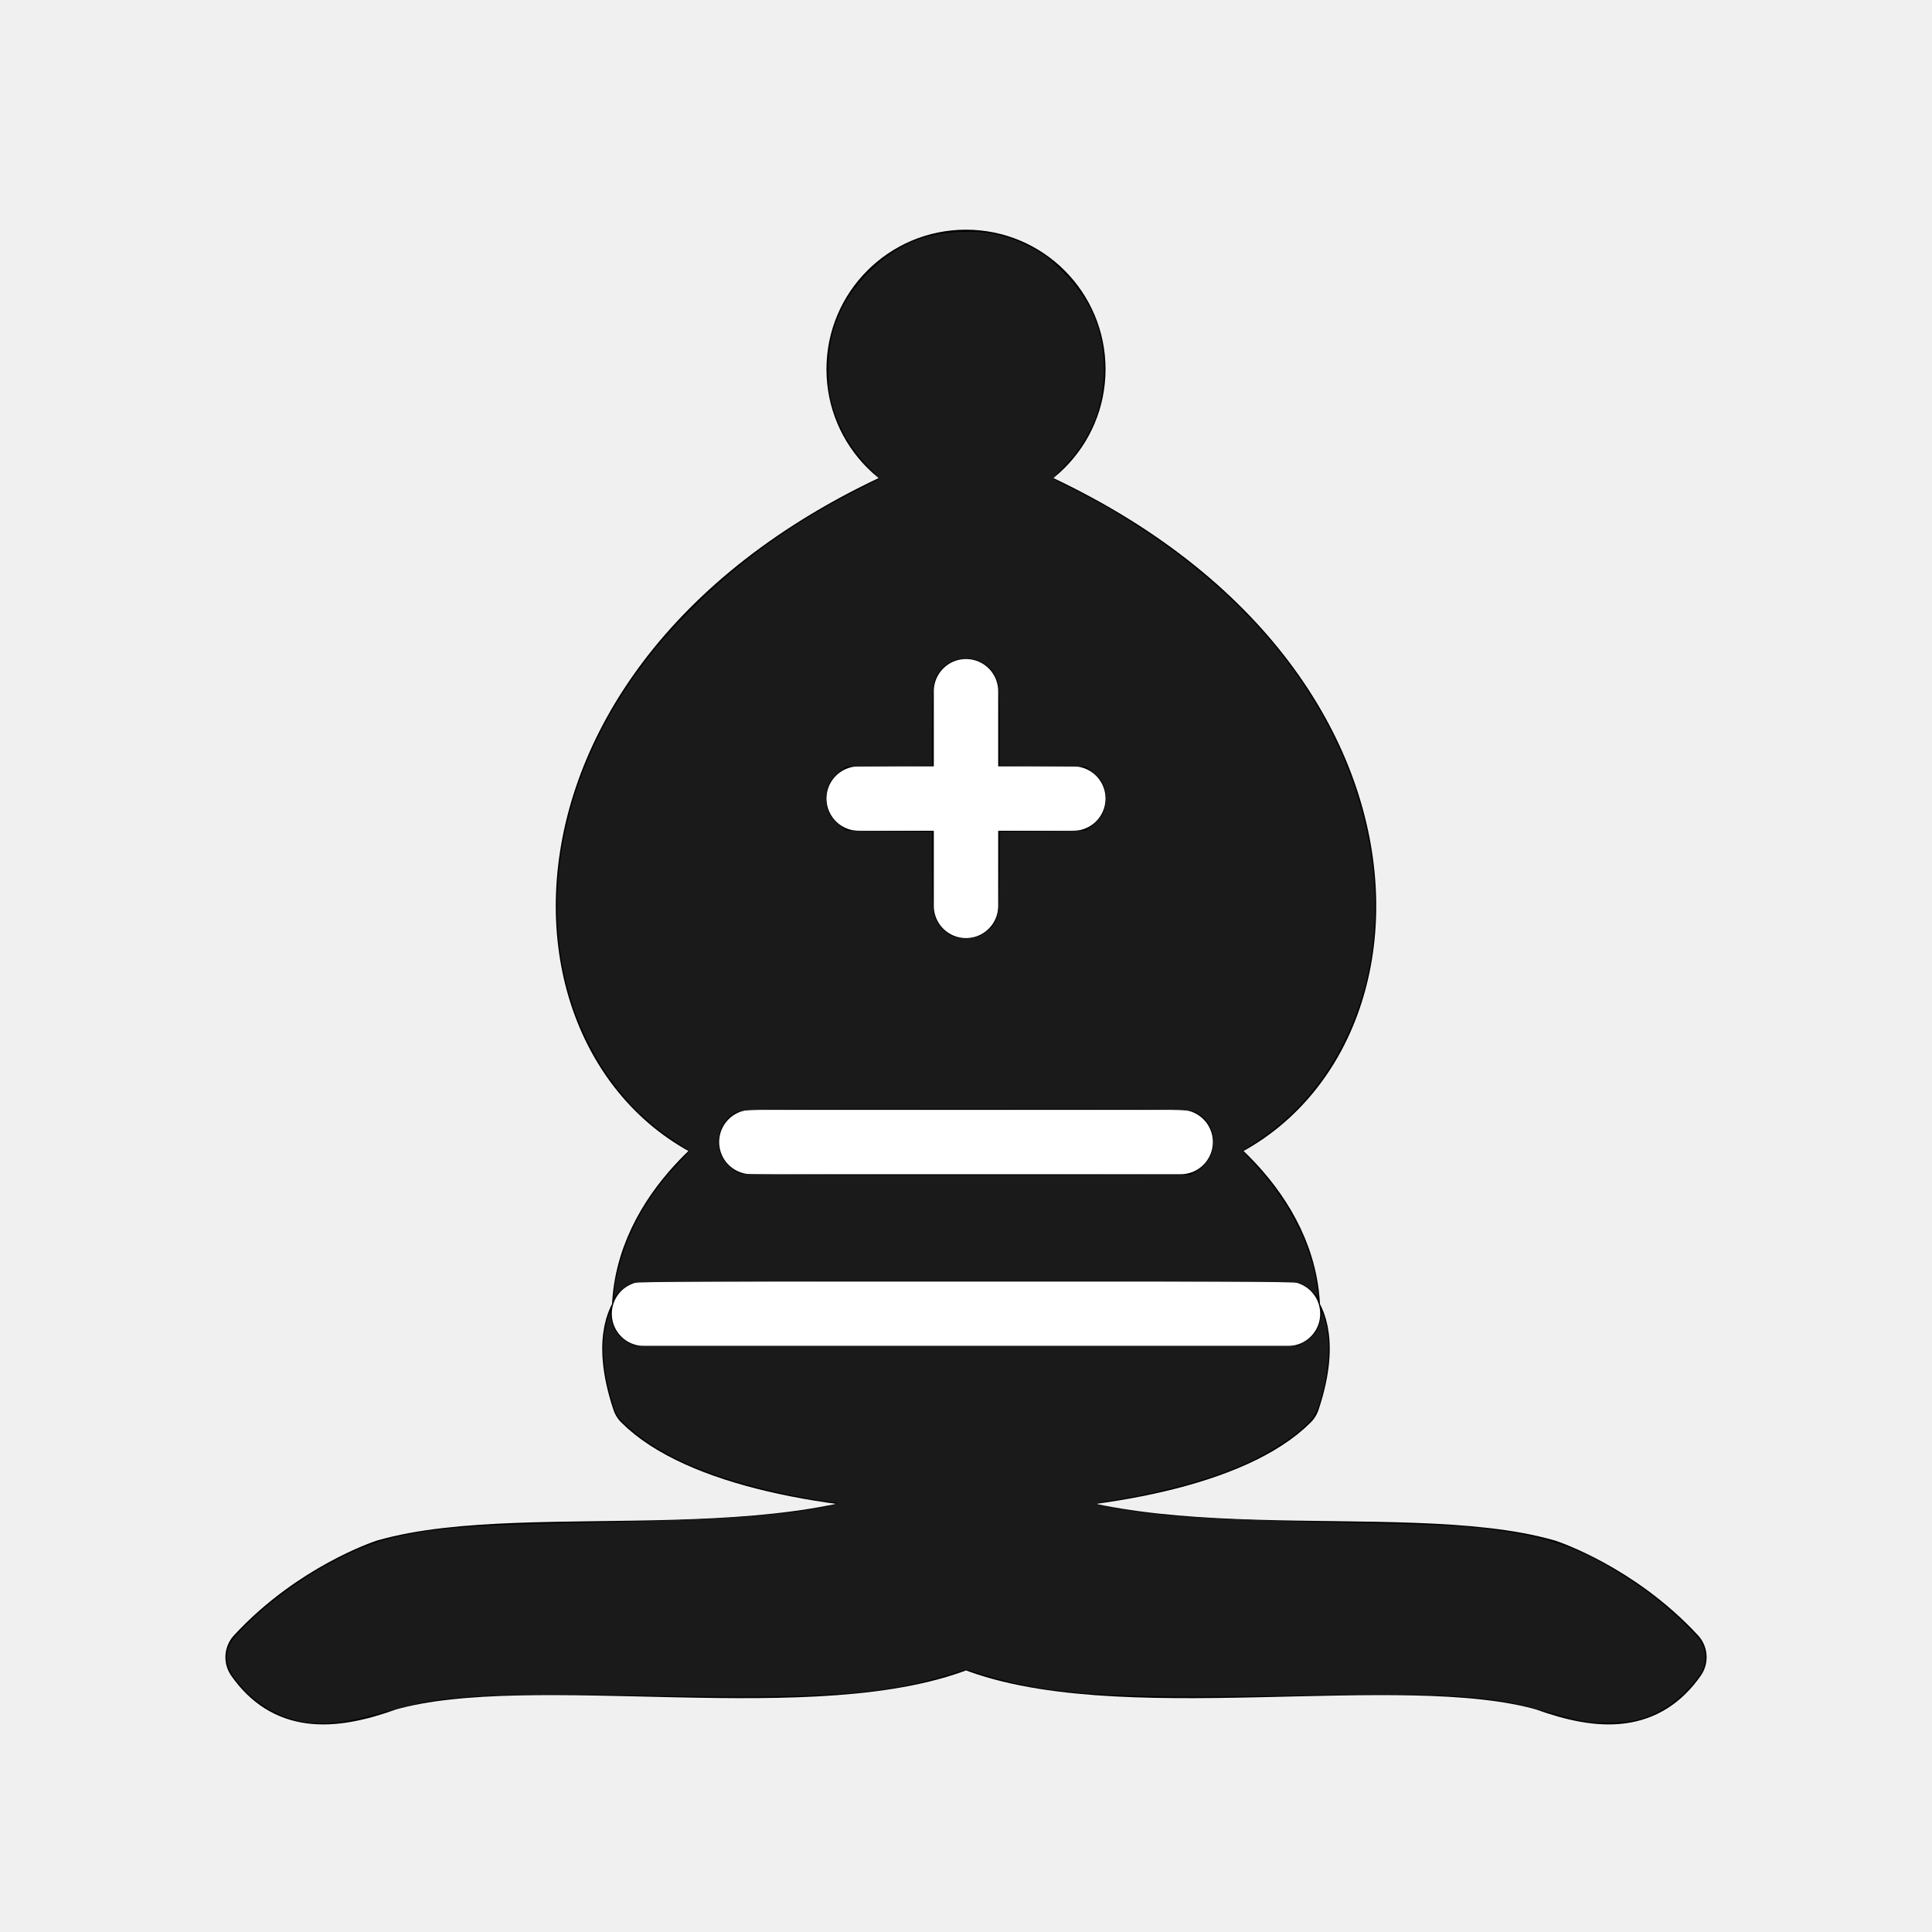
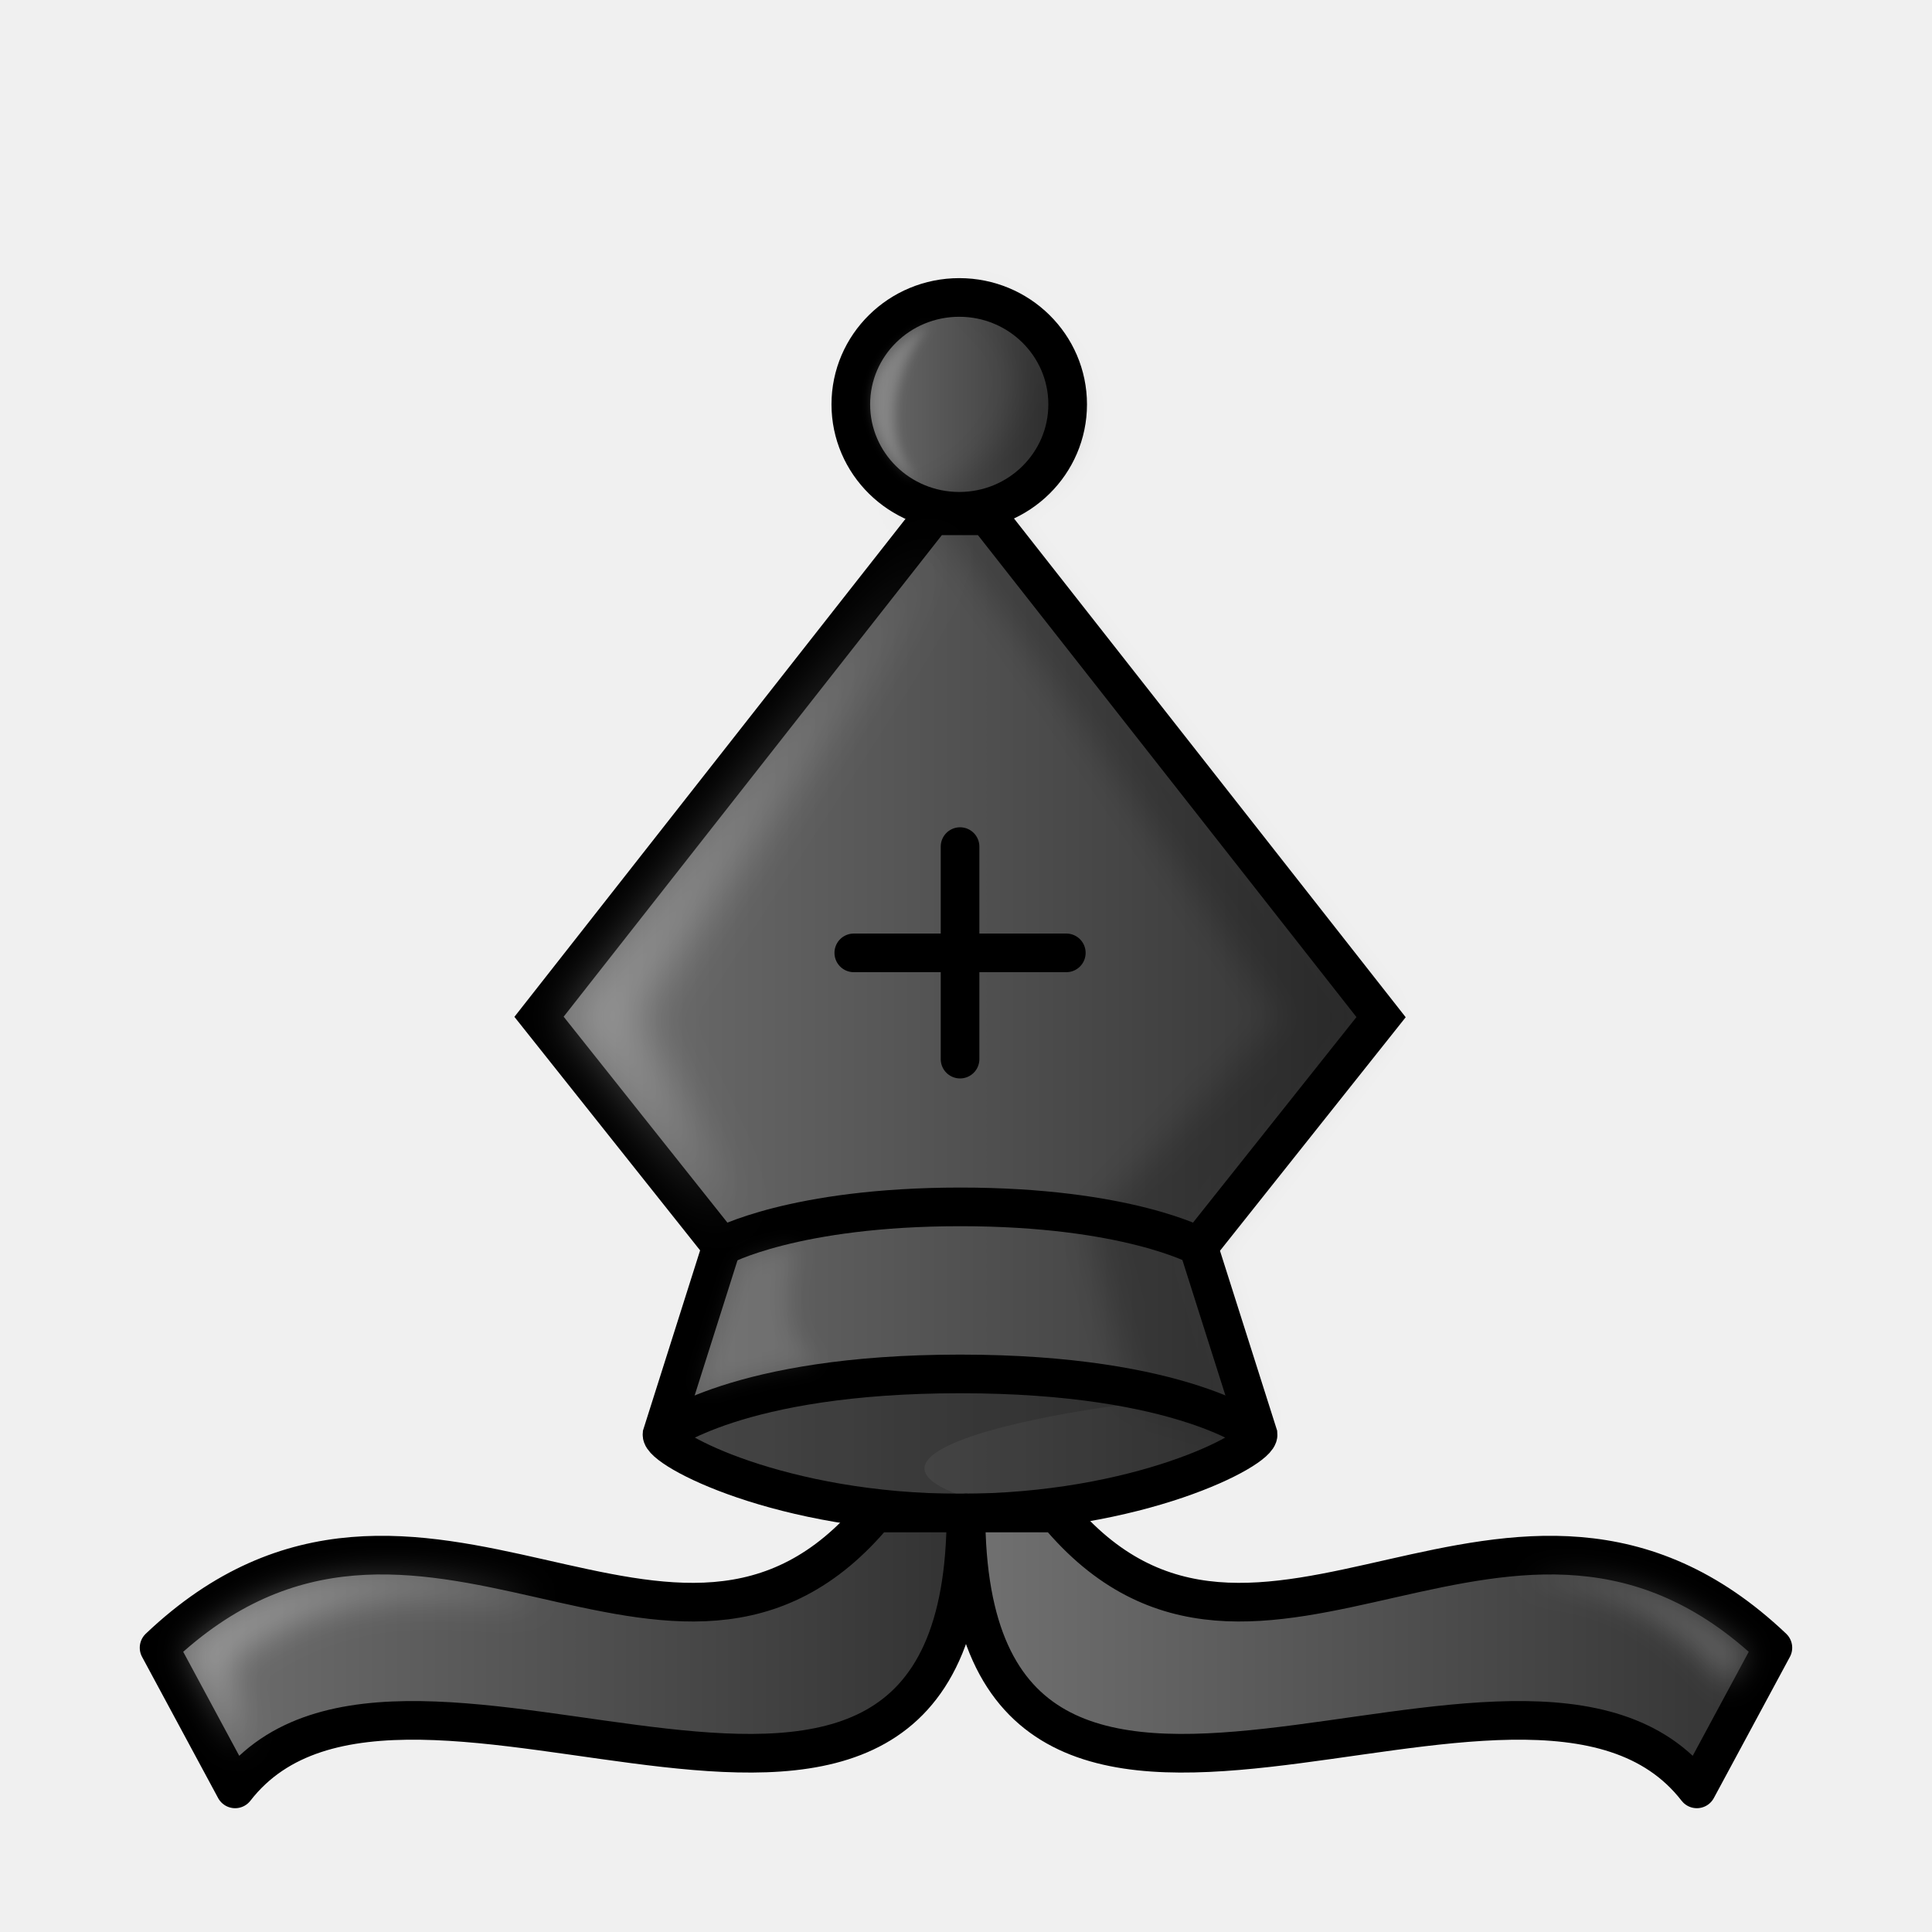
- <svg xmlns="http://www.w3.org/2000/svg" version="1.1" width="45" height="45" id="svg14">
-   <defs id="defs18" />
-   <g style="opacity:1;fill:none;fill-opacity:1;fill-rule:evenodd;stroke:#000000;stroke-width:1.5;stroke-linecap:round;stroke-linejoin:round;stroke-miterlimit:4;stroke-dasharray:none;stroke-opacity:1" transform="translate(0,0.6)" id="g12">
-     <g style="fill:#000000;stroke:#000000;stroke-linecap:butt" id="g8">
-       <path d="m 9,36 c 3.39,-0.97 10.11,0.43 13.5,-2 3.39,2.43 10.11,1.03 13.5,2 0,0 1.65,0.54 3,2 -0.68,0.97 -1.65,0.99 -3,0.5 -3.39,-0.97 -10.11,0.46 -13.5,-1 C 19.11,38.96 12.39,37.53 9,38.5 7.65,38.99 6.68,38.97 6,38 7.35,36.54 9,36 9,36 Z" id="path2" />
-       <path d="m 15,32 c 2.5,2.5 12.5,2.5 15,0 0.5,-1.5 0,-2 0,-2 0,-2.5 -2.5,-4 -2.5,-4 5.5,-1.5 6,-11.5 -5,-15.5 -11,4 -10.5,14 -5,15.5 0,0 -2.5,1.5 -2.5,4 0,0 -0.5,0.5 0,2 z" id="path4" />
-       <path d="m 25,8 a 2.5,2.5 0 1 1 -5,0 2.5,2.5 0 1 1 5,0 z" id="path6" />
-     </g>
-     <path d="m 17.5,26 h 10 M 15,30 H 30 M 22.5,15.5 v 5 M 20,18 h 5" style="fill:none;stroke:#ffffff;stroke-linejoin:miter" id="path10" />
-   </g>
-   <path style="fill:#1a1a1a;stroke-width:0.044" d="m 14.307,30.078 c 5.11e-4,-0.215 0.166,-0.834 0.325,-1.219 0.261,-0.631 0.632,-1.194 1.136,-1.724 0.168,-0.176 0.297,-0.326 0.287,-0.334 -0.01,-0.007 -0.185,-0.123 -0.39,-0.258 -1.275,-0.84 -2.205,-2.281 -2.542,-3.938 -0.402,-1.974 0.02,-4.166 1.181,-6.128 0.477,-0.805 1.04,-1.524 1.776,-2.264 1.129,-1.135 2.356,-2.021 3.858,-2.784 0.289,-0.147 0.532,-0.272 0.539,-0.278 0.007,-0.006 -0.102,-0.126 -0.242,-0.268 -0.447,-0.451 -0.763,-1.026 -0.891,-1.62 -0.084,-0.39 -0.064,-1.072 0.043,-1.479 0.146,-0.555 0.406,-1 0.836,-1.43 0.645,-0.645 1.256,-0.916 2.15,-0.953 0.62,-0.026 1.055,0.068 1.618,0.348 0.299,0.149 0.45,0.264 0.767,0.581 0.65,0.652 0.949,1.352 0.955,2.236 0.007,0.908 -0.298,1.655 -0.946,2.316 -0.139,0.142 -0.248,0.264 -0.241,0.27 0.007,0.006 0.2,0.104 0.429,0.219 2.209,1.103 4.106,2.683 5.31,4.425 1.479,2.138 2.064,4.602 1.615,6.803 -0.339,1.663 -1.267,3.102 -2.543,3.943 -0.205,0.135 -0.38,0.251 -0.39,0.258 -0.01,0.007 0.122,0.159 0.292,0.338 0.763,0.803 1.327,1.911 1.436,2.818 l 0.03,0.254 -0.148,-0.14 c -0.081,-0.077 -0.203,-0.161 -0.271,-0.186 -0.085,-0.032 -2.489,-0.046 -7.786,-0.046 -5.297,0 -7.7,0.014 -7.786,0.046 -0.068,0.026 -0.187,0.108 -0.266,0.184 l -0.142,0.137 3.06e-4,-0.129 z m 13.592,-2.815 c 0.505,-0.314 0.483,-1.091 -0.038,-1.349 -0.163,-0.081 -0.341,-0.084 -5.361,-0.084 -5.019,0 -5.198,0.003 -5.361,0.084 -0.311,0.154 -0.476,0.543 -0.381,0.896 0.058,0.217 0.295,0.47 0.495,0.528 0.086,0.025 2.172,0.039 5.313,0.034 l 5.17,-0.007 z M 22.956,21.717 c 0.294,-0.225 0.309,-0.288 0.325,-1.373 l 0.014,-0.973 0.997,-0.013 0.997,-0.013 0.161,-0.123 c 0.213,-0.163 0.309,-0.355 0.309,-0.622 0,-0.267 -0.095,-0.459 -0.309,-0.622 L 25.289,17.855 24.289,17.842 23.289,17.829 23.288,16.944 c -1.31e-4,-0.487 -0.021,-0.958 -0.045,-1.048 -0.207,-0.746 -1.279,-0.746 -1.486,0 -0.025,0.09 -0.045,0.561 -0.045,1.048 l -2.63e-4,0.885 -1,0.013 -1,0.013 -0.161,0.123 c -0.213,0.163 -0.309,0.355 -0.309,0.622 0,0.267 0.095,0.459 0.309,0.622 l 0.161,0.123 1,0.013 1,0.013 2.63e-4,0.885 c 1.32e-4,0.487 0.021,0.958 0.045,1.048 0.056,0.202 0.213,0.393 0.402,0.49 0.22,0.112 0.597,0.076 0.797,-0.077 z" id="path208" />
-   <path style="fill:#1a1a1a;stroke-width:0.044" d="M 7.118,40.114 C 6.565,40.028 6.021,39.729 5.643,39.305 5.373,39.002 5.28,38.822 5.28,38.603 c 0,-0.26 0.115,-0.436 0.57,-0.868 0.934,-0.888 2.252,-1.662 3.242,-1.904 0.988,-0.241 1.766,-0.306 4.294,-0.36 3.287,-0.07 4.496,-0.141 5.629,-0.334 0.415,-0.071 0.623,-0.145 0.413,-0.147 -0.224,-0.003 -1.157,-0.183 -1.809,-0.35 -1.382,-0.354 -2.33,-0.807 -3.041,-1.452 -0.201,-0.182 -0.232,-0.237 -0.332,-0.582 -0.216,-0.744 -0.249,-1.367 -0.101,-1.868 l 0.058,-0.197 0.034,0.175 c 0.047,0.248 0.17,0.426 0.37,0.538 l 0.172,0.097 H 22.5 30.222 l 0.172,-0.097 c 0.2,-0.112 0.322,-0.29 0.37,-0.538 l 0.034,-0.175 0.059,0.197 c 0.149,0.495 0.104,1.217 -0.119,1.94 -0.108,0.349 -0.304,0.562 -0.854,0.928 -0.611,0.406 -1.295,0.703 -2.222,0.962 -0.567,0.159 -1.459,0.348 -1.889,0.4 -0.14,0.017 -0.239,0.046 -0.219,0.064 0.052,0.048 0.726,0.161 1.416,0.238 0.799,0.089 2.155,0.148 4.645,0.2 2.105,0.045 2.629,0.075 3.462,0.2 1.245,0.187 2.054,0.529 3.248,1.375 0.488,0.345 1.229,1.043 1.326,1.246 0.09,0.19 0.091,0.432 0.001,0.621 -0.114,0.241 -0.556,0.687 -0.856,0.864 -0.455,0.269 -0.768,0.35 -1.353,0.348 -0.521,-0.001 -0.535,-0.004 -1.731,-0.338 -1.077,-0.301 -2.231,-0.359 -5.74,-0.291 -4.018,0.078 -5.52,-0.021 -6.978,-0.46 L 22.5,38.887 22.007,39.036 c -1.456,0.439 -2.965,0.539 -6.956,0.46 -3.422,-0.067 -4.659,-0.009 -5.663,0.265 -1.055,0.289 -1.319,0.347 -1.654,0.368 -0.205,0.013 -0.482,0.006 -0.616,-0.015 z" id="path210" />
+ <svg xmlns="http://www.w3.org/2000/svg" xmlns:xlink="http://www.w3.org/1999/xlink" width="50mm" height="50mm" clip-rule="evenodd" fill-rule="evenodd" image-rendering="optimizeQuality" shape-rendering="geometricPrecision" text-rendering="geometricPrecision" version="1.1" viewBox="0 0 50 50">
+   <defs>
+     <linearGradient id="linearGradient2770-4-1" x1="14.558" x2="35.921" y1="25.93" y2="25.93" gradientTransform="matrix(1.0739 0 0 1.0269 -2.2596 -.38035)" gradientUnits="userSpaceOnUse" xlink:href="#linearGradient2403" />
+     <linearGradient id="linearGradient2403" x1="9.241" x2="40.761" y1="27.266" y2="27.266" gradientTransform="matrix(1.0155 0 0 1.0103 -.38852 .48153)" gradientUnits="userSpaceOnUse">
+       <stop stop-color="#635f5e" style="stop-color:#737373" offset="0" />
+       <stop stop-color="#131111" style="stop-color:#303030" offset="1" />
+     </linearGradient>
+     <linearGradient id="linearGradient1638" x1="21.347" x2="29.141" y1="10.312" y2="10.312" gradientTransform="matrix(.83475 0 0 .90883 3.7518 1.0937)" gradientUnits="userSpaceOnUse" xlink:href="#linearGradient2403" />
+     <filter id="filter1616-8-6-66-8" x="-.081" y="-.034" width="1.162" height="1.068" color-interpolation-filters="sRGB">
+       <feGaussianBlur stdDeviation="0.407" />
+     </filter>
+     <filter id="filter1486" x="-.152" y="-.084" width="1.304" height="1.167" style="color-interpolation-filters:sRGB">
+       <feGaussianBlur stdDeviation="0.617" />
+     </filter>
+     <linearGradient id="linearGradient1640" x1="5.612" x2="25.919" y1="42.295" y2="42.295" gradientTransform="matrix(1.0856 0 0 .94062 -2.5546 2.9415)" gradientUnits="userSpaceOnUse" xlink:href="#linearGradient2403" />
+     <linearGradient id="linearGradient1642" x1="24.848" x2="45.155" y1="42.295" y2="42.295" gradientTransform="matrix(1.0856 0 0 .94062 -2.5546 2.9415)" gradientUnits="userSpaceOnUse" xlink:href="#linearGradient2403" />
+     <filter id="filter1474" x="-.11" y="-.222" width="1.22" height="1.444" style="color-interpolation-filters:sRGB">
+       <feGaussianBlur stdDeviation="0.417" />
+     </filter>
+     <filter id="filter1478" x="-.143" y="-.292" width="1.286" height="1.583" style="color-interpolation-filters:sRGB">
+       <feGaussianBlur stdDeviation="0.346" />
+     </filter>
+     <filter id="filter1490" x="-.195" y="-.075" width="1.389" height="1.149" style="color-interpolation-filters:sRGB">
+       <feGaussianBlur stdDeviation="0.124" />
+     </filter>
+     <filter id="filter1482" x="-.215" y="-.173" width="1.43" height="1.346" style="color-interpolation-filters:sRGB">
+       <feGaussianBlur stdDeviation="0.27" />
+     </filter>
+   </defs>
+   <path d="m31.016 32.267 4.726-5.943-10.19-12.975h-0.701v-0.01h-0.711l-10.19 12.975 4.726 5.943-1.543 4.867c-0.031 0.386 3.095 2.034 7.713 2.034 4.618 0 7.745-1.648 7.713-2.034z" fill="url(#linearGradient2770-4)" image-rendering="optimizeQuality" style="clip-rule:evenodd;fill-rule:evenodd;fill:url(#linearGradient2770-4-1);shape-rendering:geometricPrecision;stroke-linecap:round;stroke:#000000" />
+   <path d="m24.826 7.698c-1.55 0-2.807 1.239-2.807 2.767s1.257 2.767 2.807 2.767 2.805-1.239 2.805-2.767c0-1.528-1.256-2.767-2.805-2.767z" fill="url(#linearGradient2772-9)" image-rendering="optimizeQuality" stroke-linejoin="round" style="clip-rule:evenodd;fill-rule:evenodd;fill:url(#linearGradient1638);shape-rendering:geometricPrecision;stroke-linecap:round;stroke-width:1;stroke:#000000" />
+   <path d="m22.096 24.66h5.5m-2.75-2.75v5.5" fill="none" image-rendering="optimizeQuality" stroke-linejoin="round" style="clip-rule:evenodd;fill-rule:evenodd;shape-rendering:geometricPrecision;stroke-linecap:round;stroke:#000000" />
+   <path transform="matrix(1.0334 0 0 1.0218 592.95 439.08)" d="m-549.75-422.16c3.412 1.813 0.501 4.931-1.526 5.206 0.462 0.197 0.978 0.311 1.526 0.311 5.528-1.76 1.318-5.645 0-5.517zm-0.688 5.518c3.092 4.115 5.848 8.459 8.724 12.709l-4.806 5.199 1.089 4.423 3.001 0.863-1.354-4.669 4.572-5.816-9.859-12.698h-0.678v-0.011z" filter="url(#filter1616-8-6)" image-rendering="optimizeQuality" opacity=".25" style="clip-rule:evenodd;fill-rule:evenodd;filter:url(#filter1616-8-6-66-8);mix-blend-mode:normal;opacity:.2;shape-rendering:geometricPrecision" />
+   <path d="m26.073 35.618c-3.087 0.012-6.397 0.504-8.369 1.768 2.181 1.502 5.798 1.827 8.885 1.77-7.14-1.444 2.03-2.966 4.844-3.001-1.522-0.367-3.71-0.543-5.36-0.536z" image-rendering="optimizeQuality" opacity=".2" style="clip-rule:evenodd;fill-rule:evenodd;opacity:.15;shape-rendering:geometricPrecision" />
+   <path d="m17.134 37.123s1.925-1.566 7.714-1.566 7.713 1.566 7.713 1.566" fill="none" image-rendering="optimizeQuality" stroke="#000000" stroke-width="1" style="clip-rule:evenodd;fill-rule:evenodd;shape-rendering:geometricPrecision" />
+   <path d="m18.676 32.256s1.863-1.021 6.175-1.022c4.312-6.1e-5 6.175 1.022 6.175 1.022" fill="none" image-rendering="optimizeQuality" stroke="#000000" stroke-width="1" style="clip-rule:evenodd;fill-rule:evenodd;shape-rendering:geometricPrecision" />
+   <path d="m18.872 31.579s0.003 8e-3 0 0l-4.171-5.259 9.735-12.431-8.075 12.385z" fill="#ffffff" opacity=".9" style="clip-rule:evenodd;fill-rule:evenodd;filter:url(#filter1486);image-rendering:optimizeQuality;opacity:.3;shape-rendering:geometricPrecision" />
+   <path d="m25 39.156c-5.617 6.1e-5 -7.296-1.77-7.296-1.77s1.679-1.77 7.296-1.77c5.617-6.1e-5 7.296 1.77 7.296 1.77s-1.679 1.77-7.296 1.77z" image-rendering="optimizeQuality" opacity=".2" style="clip-rule:evenodd;fill-rule:evenodd;opacity:.2;shape-rendering:geometricPrecision" />
+   <path d="m22.65 39.156c-5.193 6.258-11.79-2.915-18.533 3.487l1.968 3.653c4.398-5.672 18.915 5.213 18.915-7.14z" fill="url(#linearGradient2774-8)" image-rendering="optimizeQuality" stroke-linecap="round" style="clip-rule:evenodd;fill-rule:evenodd;fill:url(#linearGradient1640);shape-rendering:geometricPrecision;stroke-linejoin:round;stroke:#000000" />
+   <path d="m27.35 39.156c5.193 6.258 11.79-2.915 18.532 3.487l-1.968 3.653c-4.398-5.672-18.915 5.213-18.915-7.14z" fill="url(#linearGradient2776-7)" image-rendering="optimizeQuality" stroke-linecap="round" style="clip-rule:evenodd;fill-rule:evenodd;fill:url(#linearGradient1642);shape-rendering:geometricPrecision;stroke-linejoin:round;stroke:#000000" />
+   <path d="m4.834 42.735 1.403 2.59-0.346-2.333c3.12-2.387 5.958-1.619 8.041-1.598 0 0-5.852-1.955-9.098 1.342z" style="clip-rule:evenodd;fill-rule:evenodd;fill:#ffffff;filter:url(#filter1474);image-rendering:optimizeQuality;opacity:.3;shape-rendering:geometricPrecision" />
+   <path d="m45.242 42.769-0.49 0.889c-1.905-2.325-3.739-2.755-5.319-2.76 0 0 3.017-0.717 5.809 1.872z" style="clip-rule:evenodd;fill-rule:evenodd;fill:#ffffff;filter:url(#filter1478);image-rendering:optimizeQuality;opacity:.2;shape-rendering:geometricPrecision" />
+   <path d="m23.672 12.366c-0.25 0.066-2.603-2.42 0.418-3.975-0.089-0.009-1.757 2.142-0.418 3.975z" style="clip-rule:evenodd;fill-rule:evenodd;fill:#ffffff;filter:url(#filter1490);image-rendering:optimizeQuality;opacity:.2;shape-rendering:geometricPrecision" />
+   <path transform="matrix(1.0007 0 0 .98931 -586.04 102.79)" d="m603.76-67.566 1.051-3.309s0.369-0.256 1.454-0.434c0 0-0.746 2.224 0.508 3.042-2.154 0.336-2.536 0.554-3.012 0.7z" clip-rule="evenodd" fill="#ffffff" fill-rule="evenodd" filter="url(#filter1624-3)" image-rendering="optimizeQuality" opacity=".7" shape-rendering="geometricPrecision" style="filter:url(#filter1482);opacity:.1" />
</svg>
